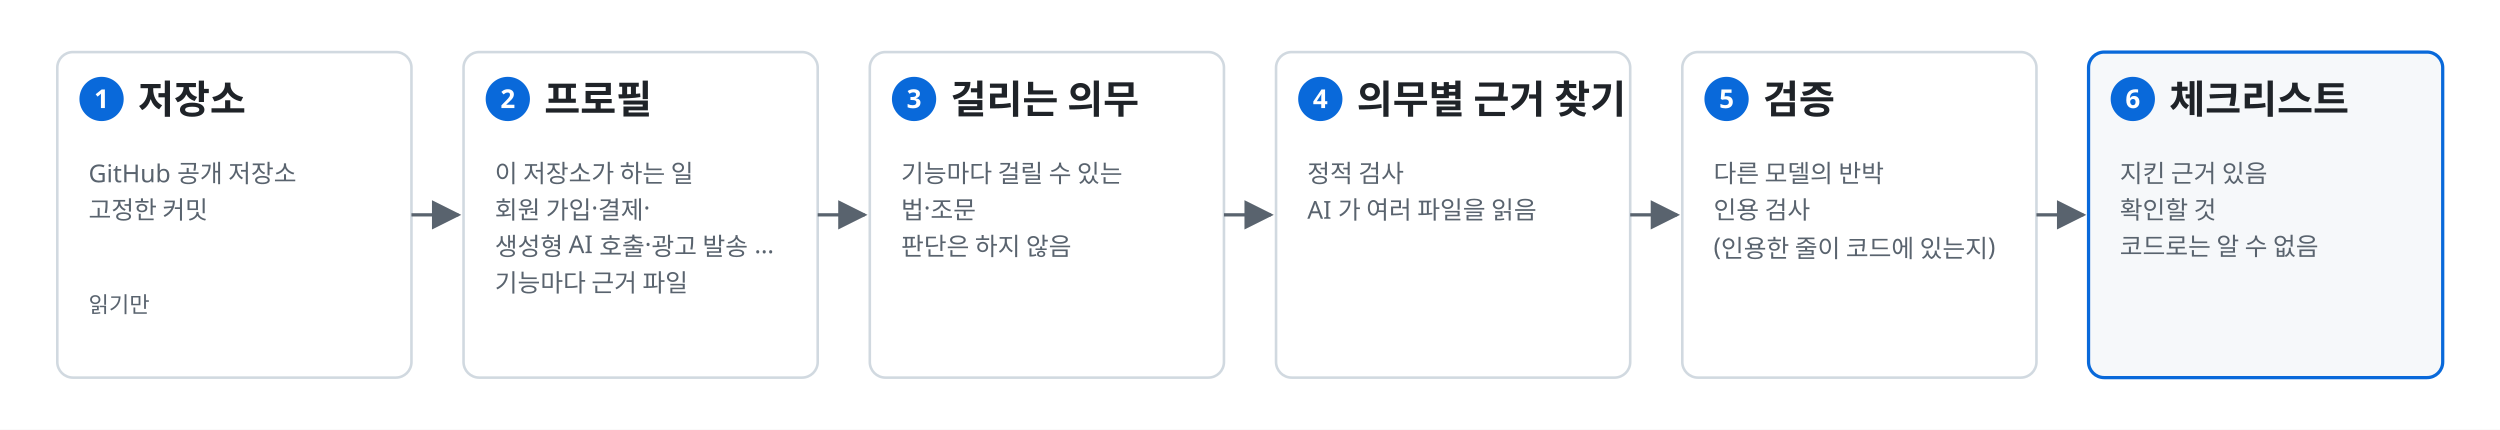
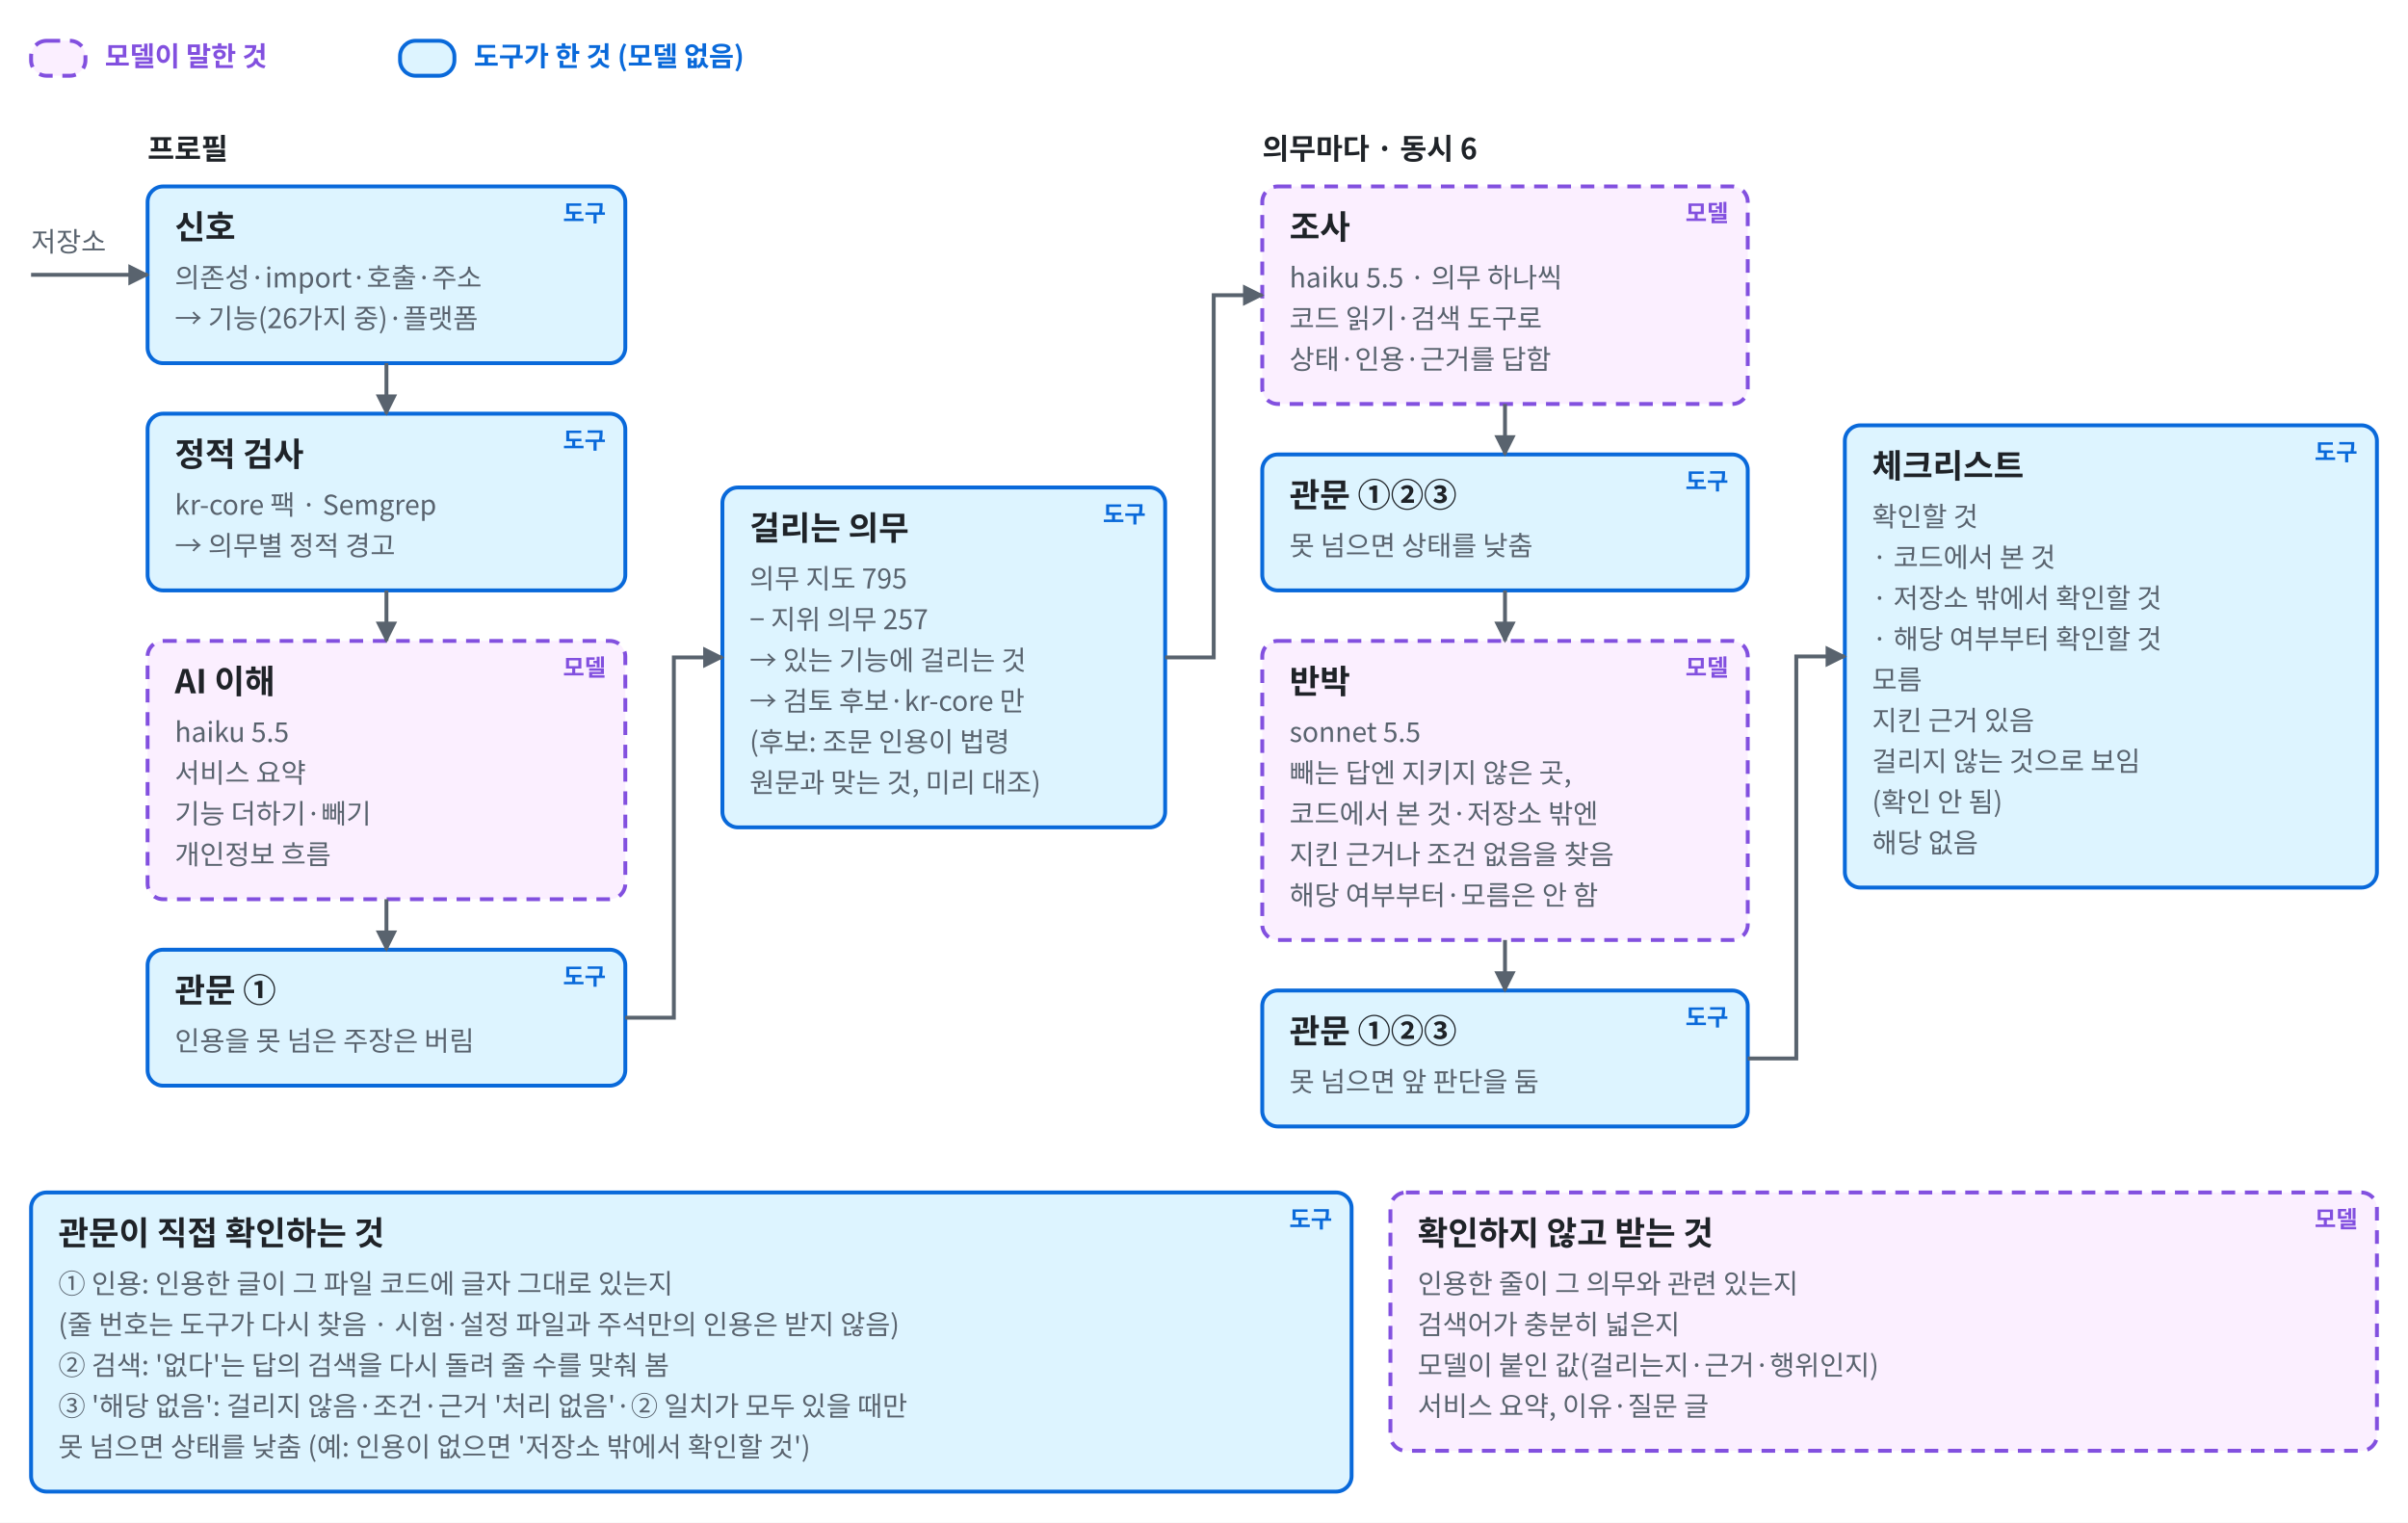
- <svg xmlns="http://www.w3.org/2000/svg" width="1920" height="330" viewBox="0 0 1920 330" font-family="'Apple SD Gothic Neo', 'Malgun Gothic', 'Noto Sans KR', sans-serif">
+ <svg xmlns="http://www.w3.org/2000/svg" width="1240" height="784" viewBox="0 0 1240 784" font-family="-apple-system, BlinkMacSystemFont, 'Apple SD Gothic Neo', 'Malgun Gothic', 'Noto Sans KR', 'Noto Sans CJK KR', sans-serif">
  <defs>
-     <marker id="arrow" viewBox="0 0 10 10" refX="9" refY="5" markerWidth="9" markerHeight="9" orient="auto-start-reverse">
-       <path d="M0 0 L10 5 L0 10 z" fill="#59636e" />
+     <marker id="how-review-head" viewBox="0 0 10 10" refX="9" refY="5" markerUnits="userSpaceOnUse" markerWidth="11" markerHeight="11" orient="auto-start-reverse">
+       <path d="M0 0 L10 5 L0 10 z" class="hw-head t-plain" />
+     </marker>
+     <marker id="how-review-head-out" viewBox="0 0 10 10" refX="9" refY="5" markerUnits="userSpaceOnUse" markerWidth="13" markerHeight="13" orient="auto-start-reverse">
+       <path d="M0 0 L10 5 L0 10 z" class="hw-head t-out" />
    </marker>
    <style>
-       .box { fill: #ffffff; stroke: #d1d9e0; stroke-width: 2; }
-       .run { fill: #f6f8fa; stroke: #0969da; stroke-width: 2.5; }
-       .num { fill: #0969da; }
-       .numtext { fill: #ffffff; font-size: 20px; font-weight: 700; }
-       .title { fill: #1f2328; font-size: 30px; font-weight: 700; }
-       .line { fill: #59636e; font-size: 19px; }
-       .mono { fill: #59636e; font-size: 17px; font-family: 'SF Mono', Menlo, Consolas, monospace; }
-       .edge { stroke: #59636e; stroke-width: 2.5; fill: none; }
+   .hw-bg { fill: #ffffff; }
+   .hw-lane { fill: #f6f8fa; stroke: #d1d9e0; stroke-width: 1.5; }
+   .hw-lane.t-out { fill: #fff1e5; stroke: #bc4c00; }
+   .hw-lane.t-keep { fill: #ffffff; stroke: #818b98; }
+   .hw-lane-name { fill: #1f2328; }
+   .hw-lane-name.t-out { fill: #953800; }
+   .hw-sub { fill: #59636e; }
+   .hw-box { fill: #ffffff; stroke: #818b98; stroke-width: 1.5; }
+   .hw-box.t-out { fill: #fff1e5; stroke: #bc4c00; stroke-width: 2; }
+   .hw-box.t-model { fill: #fbefff; stroke: #8250df; stroke-width: 2; }
+   .hw-box.t-tool { fill: #ddf4ff; stroke: #0969da; stroke-width: 2; }
+   .hw-box.t-keep { fill: #ffffff; stroke: #1f2328; stroke-width: 2; }
+   .hw-title { fill: #1f2328; }
+   .hw-line { fill: #59636e; }
+   .hw-tag { fill: #59636e; }
+   .hw-tag.t-out { fill: #953800; }
+   .hw-tag.t-model { fill: #8250df; }
+   .hw-tag.t-tool { fill: #0969da; }
+   .hw-edge { fill: none; stroke: #59636e; stroke-width: 2; }
+   .hw-seam { fill: none; stroke: #59636e; stroke-width: 2; }
+   .hw-edge.t-out { stroke: #bc4c00; stroke-width: 3; }
+   .hw-head { fill: #59636e; }
+   .hw-head.t-out { fill: #bc4c00; }
+   .hw-elabel { fill: #59636e; paint-order: stroke; stroke: #ffffff; stroke-width: 5px; stroke-linejoin: round; }
+   .hw-elabel.t-out { fill: #953800; font-weight: 700; }
    </style>
  </defs>
-   <rect width="1920" height="330" fill="#ffffff" />
-   <rect class="box" x="44" y="40" width="272" height="250" rx="12" />
-   <circle class="num" cx="78" cy="76" r="17" />
-   <text class="numtext" x="78" y="83" text-anchor="middle">1</text>
-   <text class="title" x="106" y="87">저장소</text>
-   <text class="line" x="68" y="140">GitHub 공개 저장소</text>
-   <text class="line" x="68" y="168">고정한 커밋</text>
-   <text class="mono" x="68" y="240">읽기만</text>
-   <rect class="box" x="356" y="40" width="272" height="250" rx="12" />
-   <circle class="num" cx="390" cy="76" r="17" />
-   <text class="numtext" x="390" y="83" text-anchor="middle">2</text>
-   <text class="title" x="418" y="87">프로필</text>
-   <text class="line" x="380" y="140">이 저장소가 하는 일</text>
-   <text class="line" x="380" y="168">회원 가입·결제·</text>
-   <text class="line" x="380" y="196">생성형 AI 호출·광고 발송 …</text>
-   <text class="line" x="380" y="224">기능마다 근거 파일</text>
-   <rect class="box" x="668" y="40" width="272" height="250" rx="12" />
-   <circle class="num" cx="702" cy="76" r="17" />
-   <text class="numtext" x="702" y="83" text-anchor="middle">3</text>
-   <text class="title" x="730" y="87">걸리는 의무</text>
-   <text class="line" x="692" y="140">기능마다 걸릴 수 있는</text>
-   <text class="line" x="692" y="168">법·조문</text>
-   <text class="line" x="692" y="196">판단은 하지 않음</text>
-   <rect class="box" x="980" y="40" width="272" height="250" rx="12" />
-   <circle class="num" cx="1014" cy="76" r="17" />
-   <text class="numtext" x="1014" y="83" text-anchor="middle">4</text>
-   <text class="title" x="1042" y="87">의무별 근거 찾기</text>
-   <text class="line" x="1004" y="140">정적 검사</text>
-   <text class="line" x="1004" y="168">AI 가 여러 파일을 읽음</text>
-   <rect class="box" x="1292" y="40" width="272" height="250" rx="12" />
-   <circle class="num" cx="1326" cy="76" r="17" />
-   <text class="numtext" x="1326" y="83" text-anchor="middle">5</text>
-   <text class="title" x="1354" y="87">검증</text>
-   <text class="line" x="1316" y="140">다른 모델의 반박</text>
-   <text class="line" x="1316" y="168">인용 검사</text>
-   <text class="line" x="1316" y="196">(인용한 줄이 코드에 있는지)</text>
-   <rect class="run" x="1604" y="40" width="272" height="250" rx="12" />
-   <circle class="num" cx="1638" cy="76" r="17" />
-   <text class="numtext" x="1638" y="83" text-anchor="middle">6</text>
-   <text class="title" x="1666" y="87">체크리스트</text>
-   <text class="line" x="1628" y="140">지킨 근거 있음</text>
-   <text class="line" x="1628" y="168">확인할 것</text>
-   <text class="line" x="1628" y="196">코드로는 알 수 없음</text>
-   <path class="edge" d="M316 165 L352 165" marker-end="url(#arrow)" />
-   <path class="edge" d="M628 165 L664 165" marker-end="url(#arrow)" />
-   <path class="edge" d="M940 165 L976 165" marker-end="url(#arrow)" />
-   <path class="edge" d="M1252 165 L1288 165" marker-end="url(#arrow)" />
-   <path class="edge" d="M1564 165 L1600 165" marker-end="url(#arrow)" />
+   <rect class="hw-bg" width="1240" height="784" />
+   <rect class="hw-box t-model" x="16" y="21" width="28" height="18" rx="8" stroke-dasharray="7 5" />
+   <text class="hw-tag t-model" x="54" y="34" font-size="14" font-weight="700">모델이 말한 것</text>
+   <rect class="hw-box t-tool" x="206" y="21" width="28" height="18" rx="8" />
+   <text class="hw-tag t-tool" x="244" y="34" font-size="14" font-weight="700">도구가 한 것 (모델 없음)</text>
+   <text class="hw-lane-name" x="76" y="82" font-size="15" font-weight="700">프로필</text>
+   <text class="hw-lane-name" x="650" y="82" font-size="15" font-weight="700">의무마다 · 동시 6</text>
+   <rect class="hw-box t-tool" x="76" y="96" width="246" height="91" rx="8" data-id="sig" />
+   <text class="hw-title" x="90" y="123" font-size="17" font-weight="700" data-in="sig">신호</text>
+   <text class="hw-tag t-tool" x="312" y="114" font-size="12" font-weight="700" text-anchor="end" data-in="sig">도구</text>
+   <text class="hw-line" x="90" y="148" font-size="14" data-in="sig">의존성·import·호출·주소</text>
+   <text class="hw-line" x="90" y="169" font-size="14" data-in="sig">→ 기능(26가지 중)·플랫폼</text>
+   <rect class="hw-box t-tool" x="76" y="213" width="246" height="91" rx="8" data-id="stat" />
+   <text class="hw-title" x="90" y="240" font-size="17" font-weight="700" data-in="stat">정적 검사</text>
+   <text class="hw-tag t-tool" x="312" y="231" font-size="12" font-weight="700" text-anchor="end" data-in="stat">도구</text>
+   <text class="hw-line" x="90" y="265" font-size="14" data-in="stat">kr-core 팩 · Semgrep</text>
+   <text class="hw-line" x="90" y="286" font-size="14" data-in="stat">→ 의무별 정적 경고</text>
+   <rect class="hw-box t-model" x="76" y="330" width="246" height="133" rx="8" stroke-dasharray="7 5" data-id="und" />
+   <text class="hw-title" x="90" y="357" font-size="17" font-weight="700" data-in="und">AI 이해</text>
+   <text class="hw-tag t-model" x="312" y="348" font-size="12" font-weight="700" text-anchor="end" data-in="und">모델</text>
+   <text class="hw-line" x="90" y="382" font-size="14" data-in="und">haiku 5.5</text>
+   <text class="hw-line" x="90" y="403" font-size="14" data-in="und">서비스 요약</text>
+   <text class="hw-line" x="90" y="424" font-size="14" data-in="und">기능 더하기·빼기</text>
+   <text class="hw-line" x="90" y="445" font-size="14" data-in="und">개인정보 흐름</text>
+   <rect class="hw-box t-tool" x="76" y="489" width="246" height="70" rx="8" data-id="g1" />
+   <text class="hw-title" x="90" y="516" font-size="17" font-weight="700" data-in="g1">관문 ①</text>
+   <text class="hw-tag t-tool" x="312" y="507" font-size="12" font-weight="700" text-anchor="end" data-in="g1">도구</text>
+   <text class="hw-line" x="90" y="541" font-size="14" data-in="g1">인용을 못 넘은 주장은 버림</text>
+   <rect class="hw-box t-model" x="650" y="96" width="250" height="112" rx="8" stroke-dasharray="7 5" data-id="inv" />
+   <text class="hw-title" x="664" y="123" font-size="17" font-weight="700" data-in="inv">조사</text>
+   <text class="hw-tag t-model" x="890" y="114" font-size="12" font-weight="700" text-anchor="end" data-in="inv">모델</text>
+   <text class="hw-line" x="664" y="148" font-size="14" data-in="inv">haiku 5.5 · 의무 하나씩</text>
+   <text class="hw-line" x="664" y="169" font-size="14" data-in="inv">코드 읽기·검색 도구로</text>
+   <text class="hw-line" x="664" y="190" font-size="14" data-in="inv">상태·인용·근거를 답함</text>
+   <rect class="hw-box t-tool" x="650" y="234" width="250" height="70" rx="8" data-id="g2" />
+   <text class="hw-title" x="664" y="261" font-size="17" font-weight="700" data-in="g2">관문 ①②③</text>
+   <text class="hw-tag t-tool" x="890" y="252" font-size="12" font-weight="700" text-anchor="end" data-in="g2">도구</text>
+   <text class="hw-line" x="664" y="286" font-size="14" data-in="g2">못 넘으면 상태를 낮춤</text>
+   <rect class="hw-box t-model" x="650" y="330" width="250" height="154" rx="8" stroke-dasharray="7 5" data-id="reb" />
+   <text class="hw-title" x="664" y="357" font-size="17" font-weight="700" data-in="reb">반박</text>
+   <text class="hw-tag t-model" x="890" y="348" font-size="12" font-weight="700" text-anchor="end" data-in="reb">모델</text>
+   <text class="hw-line" x="664" y="382" font-size="14" data-in="reb">sonnet 5.5</text>
+   <text class="hw-line" x="664" y="403" font-size="14" data-in="reb">빼는 답엔 지키지 않은 곳,</text>
+   <text class="hw-line" x="664" y="424" font-size="14" data-in="reb">코드에서 본 것·저장소 밖엔</text>
+   <text class="hw-line" x="664" y="445" font-size="14" data-in="reb">지킨 근거나 조건 없음을 찾음</text>
+   <text class="hw-line" x="664" y="466" font-size="14" data-in="reb">해당 여부부터·모름은 안 함</text>
+   <rect class="hw-box t-tool" x="650" y="510" width="250" height="70" rx="8" data-id="g3" />
+   <text class="hw-title" x="664" y="537" font-size="17" font-weight="700" data-in="g3">관문 ①②③</text>
+   <text class="hw-tag t-tool" x="890" y="528" font-size="12" font-weight="700" text-anchor="end" data-in="g3">도구</text>
+   <text class="hw-line" x="664" y="562" font-size="14" data-in="g3">못 넘으면 앞 판단을 둠</text>
+   <rect class="hw-box t-tool" x="372" y="251" width="228" height="175" rx="8" data-id="duty" />
+   <text class="hw-title" x="386" y="278" font-size="17" font-weight="700" data-in="duty">걸리는 의무</text>
+   <text class="hw-tag t-tool" x="590" y="269" font-size="12" font-weight="700" text-anchor="end" data-in="duty">도구</text>
+   <text class="hw-line" x="386" y="303" font-size="14" data-in="duty">의무 지도 795</text>
+   <text class="hw-line" x="386" y="324" font-size="14" data-in="duty">− 지위 의무 257</text>
+   <text class="hw-line" x="386" y="345" font-size="14" data-in="duty">→ 있는 기능에 걸리는 것</text>
+   <text class="hw-line" x="386" y="366" font-size="14" data-in="duty">→ 검토 후보·kr-core 만</text>
+   <text class="hw-line" x="386" y="387" font-size="14" data-in="duty">(후보: 조문 인용이 법령</text>
+   <text class="hw-line" x="386" y="408" font-size="14" data-in="duty">원문과 맞는 것, 미리 대조)</text>
+   <rect class="hw-box t-tool" x="950" y="219" width="274" height="238" rx="8" data-id="list" />
+   <text class="hw-title" x="964" y="246" font-size="17" font-weight="700" data-in="list">체크리스트</text>
+   <text class="hw-tag t-tool" x="1214" y="237" font-size="12" font-weight="700" text-anchor="end" data-in="list">도구</text>
+   <text class="hw-line" x="964" y="271" font-size="14" data-in="list">확인할 것</text>
+   <text class="hw-line" x="964" y="292" font-size="14" data-in="list">· 코드에서 본 것</text>
+   <text class="hw-line" x="964" y="313" font-size="14" data-in="list">· 저장소 밖에서 확인할 것</text>
+   <text class="hw-line" x="964" y="334" font-size="14" data-in="list">· 해당 여부부터 확인할 것</text>
+   <text class="hw-line" x="964" y="355" font-size="14" data-in="list">모름</text>
+   <text class="hw-line" x="964" y="376" font-size="14" data-in="list">지킨 근거 있음</text>
+   <text class="hw-line" x="964" y="397" font-size="14" data-in="list">걸리지 않는 것으로 보임</text>
+   <text class="hw-line" x="964" y="418" font-size="14" data-in="list">(확인 안 됨)</text>
+   <text class="hw-line" x="964" y="439" font-size="14" data-in="list">해당 없음</text>
+   <path class="hw-edge t-plain" d="M16 141.5 L76 141.5" marker-end="url(#how-review-head)" />
+   <text class="hw-elabel t-plain" x="16" y="129.5" font-size="14">저장소</text>
+   <path class="hw-edge t-plain" d="M199 187 L199 213" marker-end="url(#how-review-head)" />
+   <path class="hw-edge t-plain" d="M199 304 L199 330" marker-end="url(#how-review-head)" />
+   <path class="hw-edge t-plain" d="M199 463 L199 489" marker-end="url(#how-review-head)" />
+   <path class="hw-edge t-plain" d="M775 208 L775 234" marker-end="url(#how-review-head)" />
+   <path class="hw-edge t-plain" d="M775 304 L775 330" marker-end="url(#how-review-head)" />
+   <path class="hw-edge t-plain" d="M775 484 L775 510" marker-end="url(#how-review-head)" />
+   <path class="hw-edge t-plain" d="M322 524 L347 524 L347 338.5 L372 338.5" marker-end="url(#how-review-head)" />
+   <path class="hw-edge t-plain" d="M600 338.5 L625 338.5 L625 152 L650 152" marker-end="url(#how-review-head)" />
+   <path class="hw-edge t-plain" d="M900 545 L925 545 L925 338 L950 338" marker-end="url(#how-review-head)" />
+   <rect class="hw-box t-tool" x="16" y="614" width="680" height="154" rx="8" data-id="gate" />
+   <text class="hw-title" x="30" y="641" font-size="17" font-weight="700" data-in="gate">관문이 직접 확인하는 것</text>
+   <text class="hw-tag t-tool" x="686" y="632" font-size="12" font-weight="700" text-anchor="end" data-in="gate">도구</text>
+   <text class="hw-line" x="30" y="666" font-size="14" data-in="gate">① 인용: 인용한 글이 그 파일 코드에 글자 그대로 있는지</text>
+   <text class="hw-line" x="30" y="687" font-size="14" data-in="gate">    (줄 번호는 도구가 다시 찾음 · 시험·설정 파일과 주석만의 인용은 받지 않음)</text>
+   <text class="hw-line" x="30" y="708" font-size="14" data-in="gate">② 검색: '없다'는 답의 검색을 다시 돌려 줄 수를 맞춰 봄</text>
+   <text class="hw-line" x="30" y="729" font-size="14" data-in="gate">③ '해당 없음': 걸리지 않음·조건·근거 '처리 없음'·② 일치가 모두 있을 때만</text>
+   <text class="hw-line" x="30" y="750" font-size="14" data-in="gate">못 넘으면 상태를 낮춤 (예: 인용이 없으면 '저장소 밖에서 확인할 것')</text>
+   <rect class="hw-box t-model" x="716" y="614" width="508" height="133" rx="8" stroke-dasharray="7 5" data-id="trust" />
+   <text class="hw-title" x="730" y="641" font-size="17" font-weight="700" data-in="trust">확인하지 않고 받는 것</text>
+   <text class="hw-tag t-model" x="1214" y="632" font-size="12" font-weight="700" text-anchor="end" data-in="trust">모델</text>
+   <text class="hw-line" x="730" y="666" font-size="14" data-in="trust">인용한 줄이 그 의무와 관련 있는지</text>
+   <text class="hw-line" x="730" y="687" font-size="14" data-in="trust">검색어가 충분히 넓은지</text>
+   <text class="hw-line" x="730" y="708" font-size="14" data-in="trust">모델이 붙인 값(걸리는지·근거·행위인지)</text>
+   <text class="hw-line" x="730" y="729" font-size="14" data-in="trust">서비스 요약, 이유·질문 글</text>
</svg>
